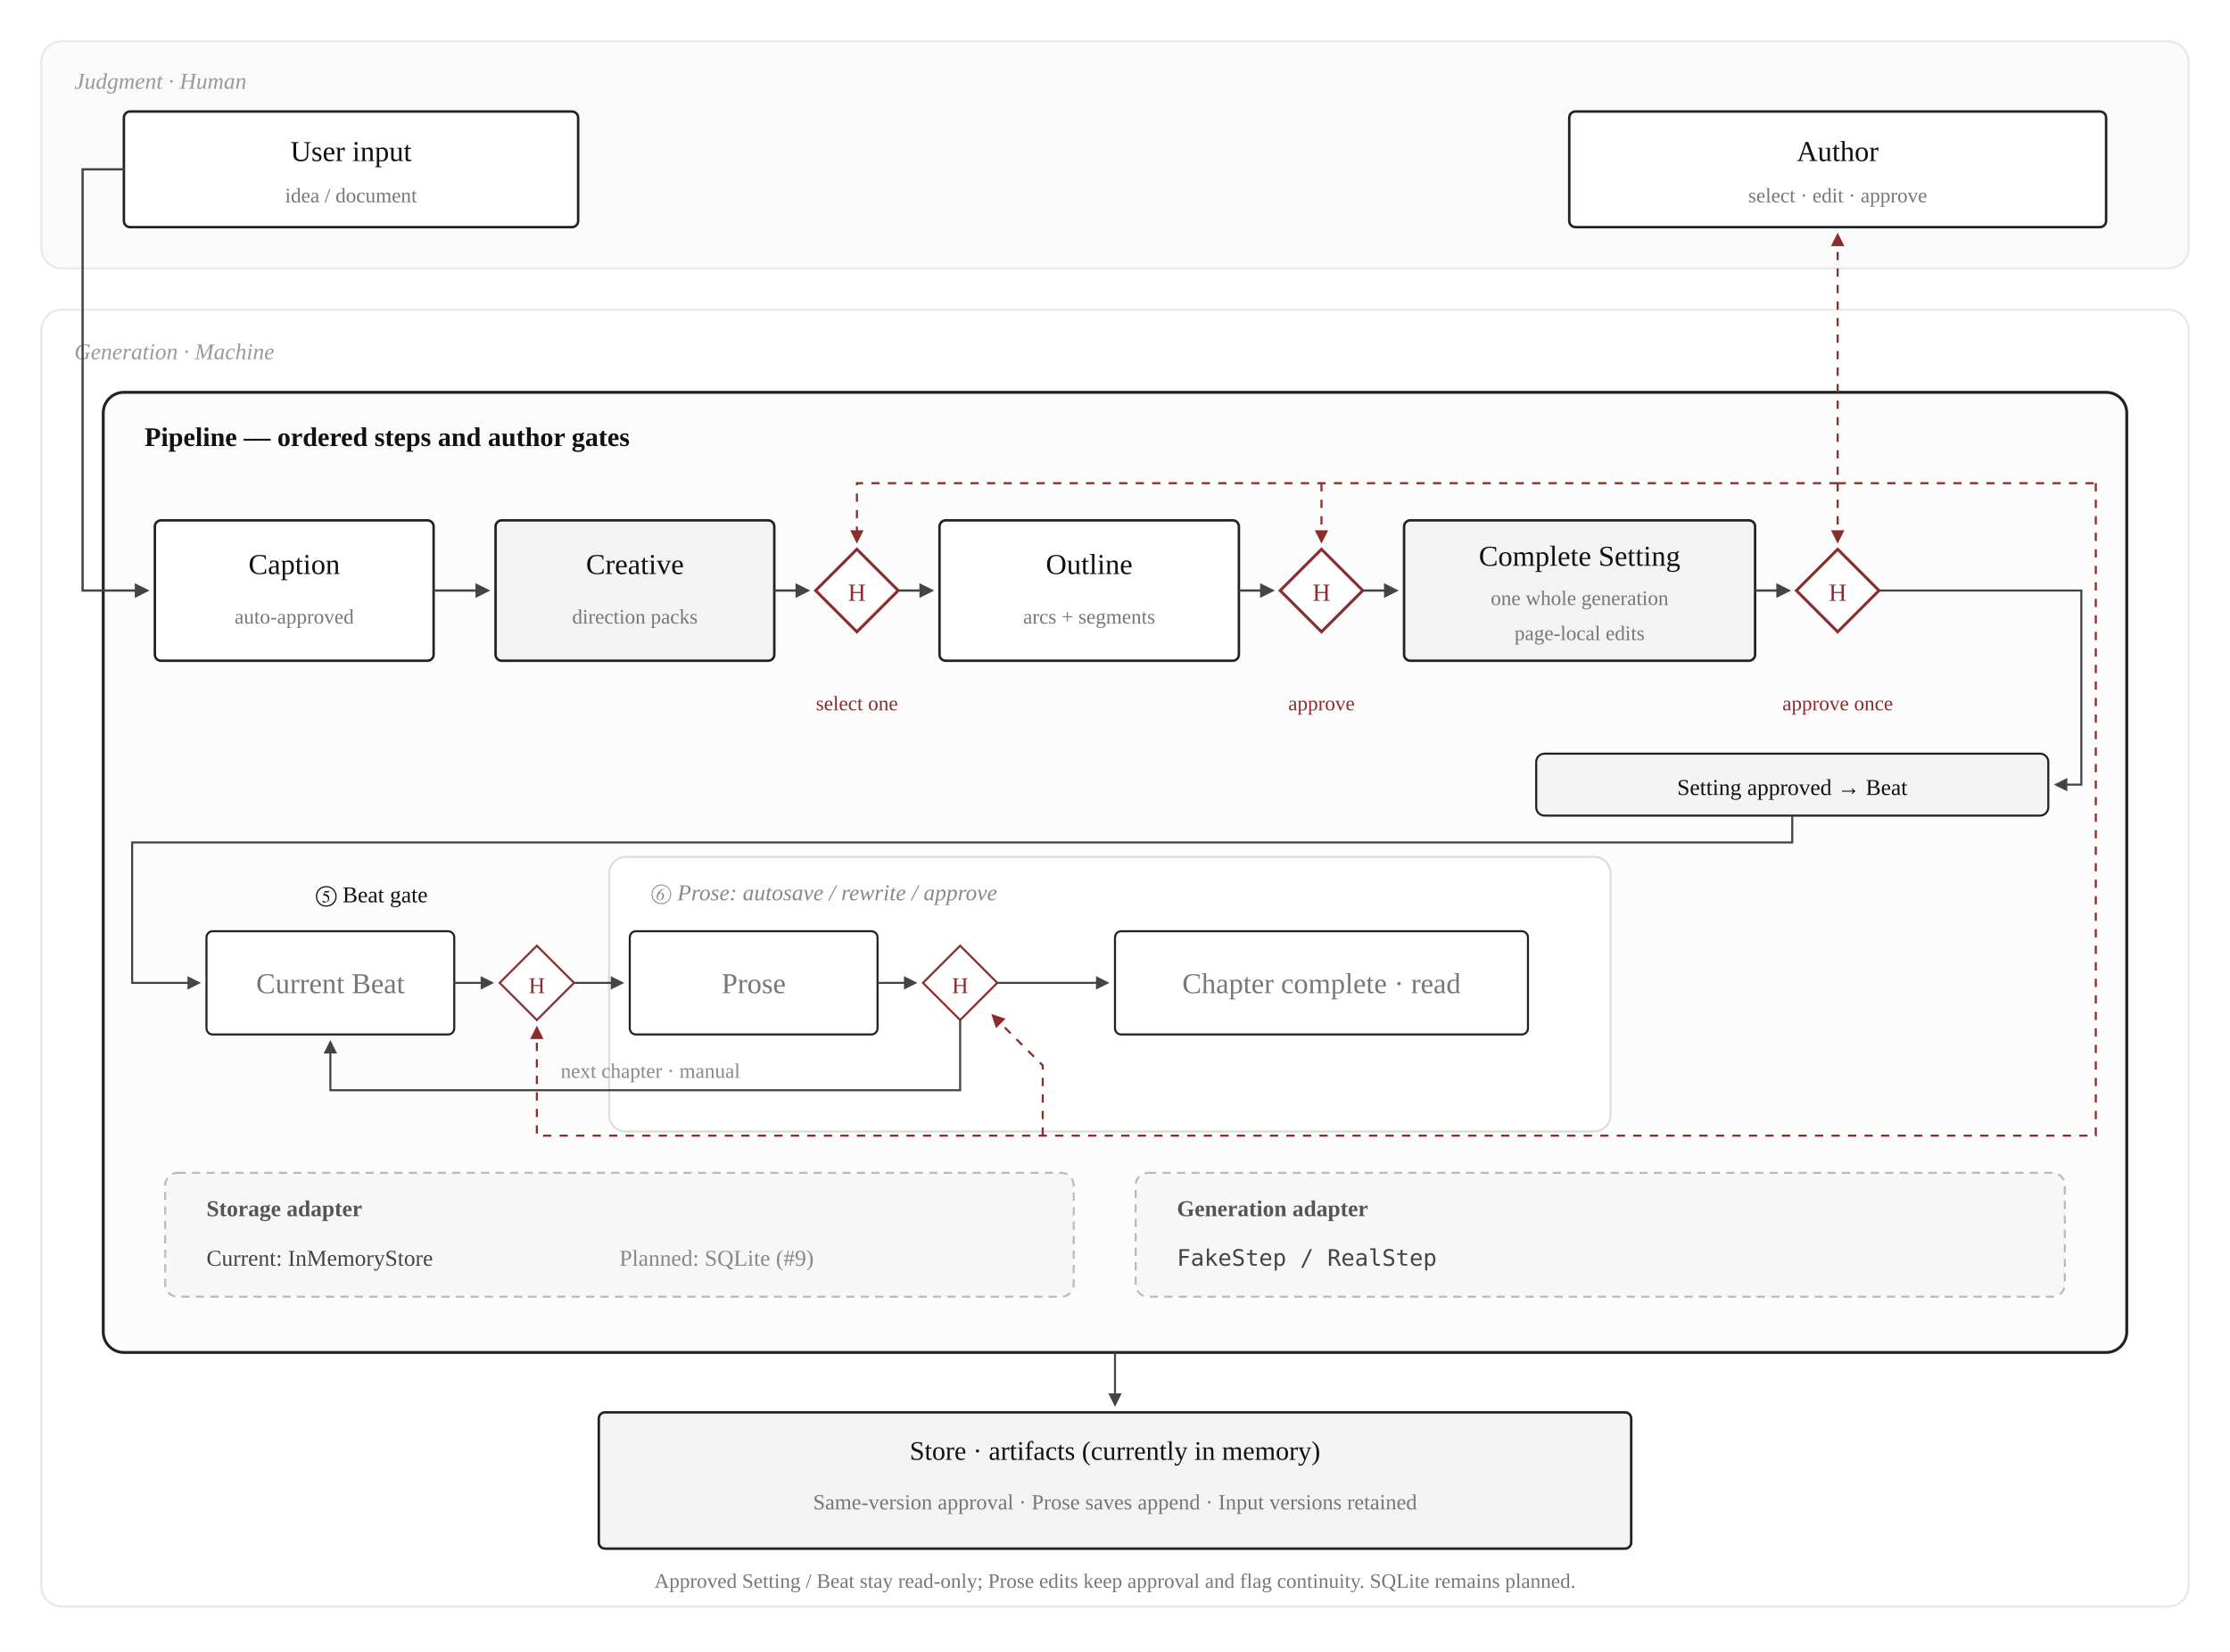
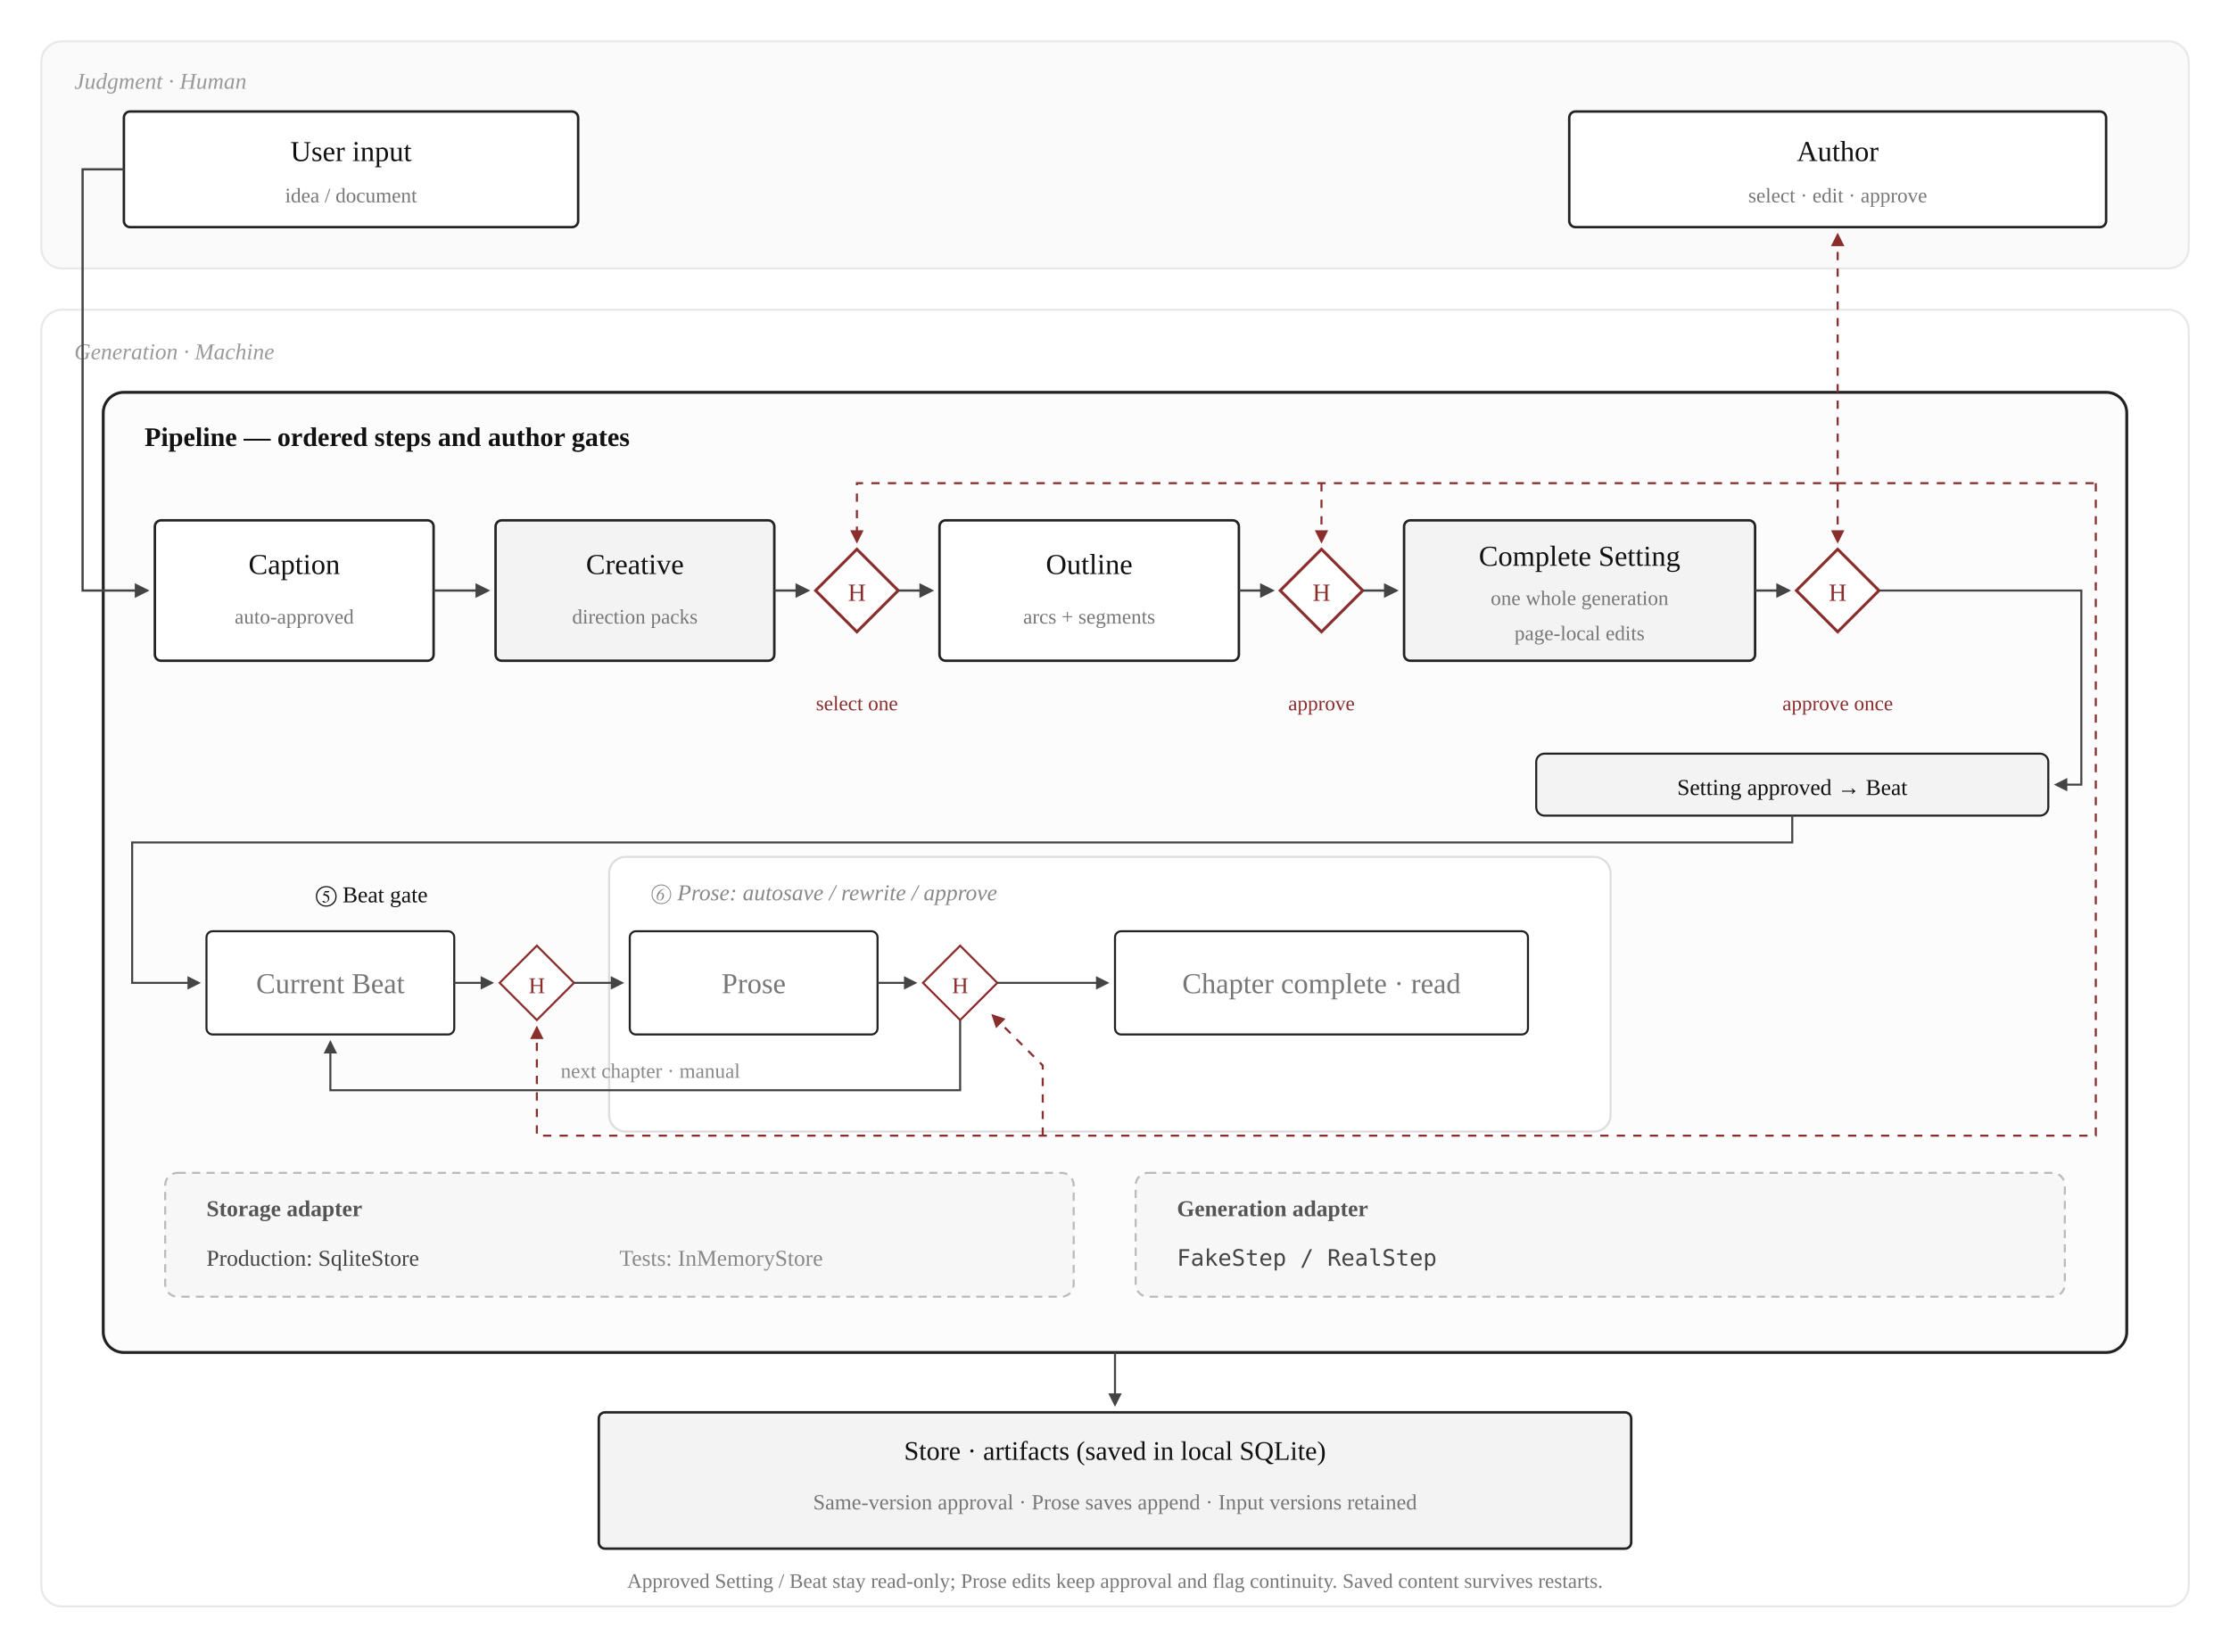
<svg xmlns="http://www.w3.org/2000/svg" width="1080" height="800" viewBox="0 0 1080 800" role="img" aria-labelledby="workflow-title workflow-desc" font-family="Georgia, 'Times New Roman', serif">
  <defs>
    <marker id="arrow" viewBox="0 0 10 10" refX="8" refY="5" markerWidth="6.5" markerHeight="6.5" orient="auto-start-reverse">
      <path d="M 0 0 L 10 5 L 0 10 z" fill="#444444" />
    </marker>
    <marker id="author-arrow" viewBox="0 0 10 10" refX="8" refY="5" markerWidth="6.5" markerHeight="6.5" orient="auto-start-reverse">
      <path d="M 0 0 L 10 5 L 0 10 z" fill="#8a2d2d" />
    </marker>
  </defs>
  <rect x="0" y="0" width="1080" height="800" fill="#ffffff" />
  <rect x="20" y="20" width="1040" height="110" rx="10" fill="#fafafa" stroke="#e8e8e8" />
  <text x="36" y="43" font-size="11" font-style="italic" fill="#999999">Judgment · Human</text>
  <rect x="60" y="54" width="220" height="56" rx="3" fill="#ffffff" stroke="#222222" stroke-width="1.2" />
  <text x="170" y="78" text-anchor="middle" font-size="14" fill="#111111">User input</text>
  <text x="170" y="98" text-anchor="middle" font-size="10" fill="#777777">idea / document</text>
  <rect x="760" y="54" width="260" height="56" rx="3" fill="#ffffff" stroke="#222222" stroke-width="1.2" />
  <text x="890" y="78" text-anchor="middle" font-size="14" fill="#111111">Author</text>
  <text x="890" y="98" text-anchor="middle" font-size="10" fill="#777777">select · edit · approve</text>
  <rect x="20" y="150" width="1040" height="628" rx="10" fill="#ffffff" stroke="#e8e8e8" />
  <text x="36" y="174" font-size="11" font-style="italic" fill="#999999">Generation · Machine</text>
  <rect x="50" y="190" width="980" height="465" rx="10" fill="#fcfcfc" stroke="#222222" stroke-width="1.4" />
  <text x="70" y="216" font-size="13" font-weight="600" fill="#111111">Pipeline — ordered steps and author gates</text>
  <rect x="75" y="252" width="135" height="68" rx="3" fill="#ffffff" stroke="#222222" stroke-width="1.2" />
  <text x="142.5" y="278" text-anchor="middle" font-size="14" fill="#111111">Caption</text>
  <text x="142.5" y="302" text-anchor="middle" font-size="10" fill="#777777">auto-approved</text>
  <rect x="240" y="252" width="135" height="68" rx="3" fill="#f3f3f3" stroke="#222222" stroke-width="1.2" />
  <text x="307.5" y="278" text-anchor="middle" font-size="14" fill="#111111">Creative</text>
  <text x="307.5" y="302" text-anchor="middle" font-size="10" fill="#777777">direction packs</text>
  <polygon points="415,266 435,286 415,306 395,286" fill="#ffffff" stroke="#8a2d2d" stroke-width="1.4" />
  <text x="415" y="291" text-anchor="middle" font-size="12" fill="#8a2d2d">H</text>
  <text x="415" y="344" text-anchor="middle" font-size="10" fill="#8a2d2d">select one</text>
  <rect x="455" y="252" width="145" height="68" rx="3" fill="#ffffff" stroke="#222222" stroke-width="1.2" />
  <text x="527.5" y="278" text-anchor="middle" font-size="14" fill="#111111">Outline</text>
  <text x="527.5" y="302" text-anchor="middle" font-size="10" fill="#777777">arcs + segments</text>
  <polygon points="640,266 660,286 640,306 620,286" fill="#ffffff" stroke="#8a2d2d" stroke-width="1.4" />
  <text x="640" y="291" text-anchor="middle" font-size="12" fill="#8a2d2d">H</text>
  <text x="640" y="344" text-anchor="middle" font-size="10" fill="#8a2d2d">approve</text>
  <rect x="680" y="252" width="170" height="68" rx="3" fill="#f3f3f3" stroke="#222222" stroke-width="1.2" />
  <text x="765" y="274" text-anchor="middle" font-size="14" fill="#111111">Complete Setting</text>
  <text x="765" y="293" text-anchor="middle" font-size="10" fill="#777777">one whole generation</text>
  <text x="765" y="310" text-anchor="middle" font-size="10" fill="#777777">page-local edits</text>
  <polygon points="890,266 910,286 890,306 870,286" fill="#ffffff" stroke="#8a2d2d" stroke-width="1.4" />
  <text x="890" y="291" text-anchor="middle" font-size="12" fill="#8a2d2d">H</text>
  <text x="890" y="344" text-anchor="middle" font-size="10" fill="#8a2d2d">approve once</text>
  <g stroke="#444444" stroke-width="1.1" marker-end="url(#arrow)">
    <line x1="210" y1="286" x2="236" y2="286" />
    <line x1="375" y1="286" x2="391" y2="286" />
    <line x1="435" y1="286" x2="451" y2="286" />
    <line x1="600" y1="286" x2="616" y2="286" />
    <line x1="660" y1="286" x2="676" y2="286" />
    <line x1="850" y1="286" x2="866" y2="286" />
  </g>
  <path d="M 60 82 H 40 V 286 H 71" fill="none" stroke="#444444" stroke-width="1.1" marker-end="url(#arrow)" />
  <path d="M 890 114 V 234 H 415 V 262" fill="none" stroke="#8a2d2d" stroke-dasharray="4 4" marker-start="url(#author-arrow)" marker-end="url(#author-arrow)" />
  <line x1="640" y1="234" x2="640" y2="262" stroke="#8a2d2d" stroke-dasharray="4 4" marker-end="url(#author-arrow)" />
  <line x1="890" y1="234" x2="890" y2="262" stroke="#8a2d2d" stroke-dasharray="4 4" marker-end="url(#author-arrow)" />
  <path d="M 910 286 H 1008 V 380 H 996" fill="none" stroke="#444444" marker-end="url(#arrow)" />
  <rect x="744" y="365" width="248" height="30" rx="4" fill="#f3f3f3" stroke="#222222" />
  <text x="868" y="385" text-anchor="middle" font-size="11" fill="#111111">Setting approved → Beat</text>
  <text x="180" y="437" text-anchor="middle" font-size="11" fill="#111111">⑤ Beat gate</text>
  <path d="M 1015 234 V 550 H 260 V 498" fill="none" stroke="#8a2d2d" stroke-dasharray="4 4" marker-end="url(#author-arrow)" />
  <path d="M 890 234 H 1015" fill="none" stroke="#8a2d2d" stroke-dasharray="4 4" />
  <rect x="295" y="415" width="485" height="133" rx="8" fill="#ffffff" stroke="#dddddd" />
  <text x="315" y="436" font-size="11" font-style="italic" fill="#888888">⑥ Prose: autosave / rewrite / approve</text>
  <path d="M 868 395 V 408 H 64 V 476 H 96" fill="none" stroke="#444444" marker-end="url(#arrow)" />
  <rect x="100" y="451" width="120" height="50" rx="3" fill="#ffffff" stroke="#222222" />
  <text x="160" y="481" text-anchor="middle" font-size="14" fill="#777777">Current Beat</text>
  <polygon points="260,458 278,476 260,494 242,476" fill="#ffffff" stroke="#8a2d2d" />
  <text x="260" y="481" text-anchor="middle" font-size="11" fill="#8a2d2d">H</text>
  <rect x="305" y="451" width="120" height="50" rx="3" fill="#ffffff" stroke="#222222" />
  <text x="365" y="481" text-anchor="middle" font-size="14" fill="#777777">Prose</text>
  <polygon points="465,458 483,476 465,494 447,476" fill="#ffffff" stroke="#8a2d2d" />
  <text x="465" y="481" text-anchor="middle" font-size="11" fill="#8a2d2d">H</text>
  <rect x="540" y="451" width="200" height="50" rx="3" fill="#ffffff" stroke="#222222" />
  <text x="640" y="481" text-anchor="middle" font-size="14" fill="#777777">Chapter complete · read</text>
  <g stroke="#888888" stroke-dasharray="4 4" marker-end="url(#arrow)">
    <line x1="220" y1="476" x2="238" y2="476" stroke="#444444" stroke-dasharray="none" />
    <line x1="278" y1="476" x2="301" y2="476" stroke="#444444" stroke-dasharray="none" />
    <line x1="425" y1="476" x2="443" y2="476" stroke="#444444" stroke-dasharray="none" />
    <line x1="483" y1="476" x2="536" y2="476" stroke="#444444" stroke-dasharray="none" />
    <path d="M 465 494 V 528 H 160 V 505" fill="none" stroke="#444444" stroke-dasharray="none" />
  </g>
  <path d="M 505 550 V 516 L 481 492" fill="none" stroke="#8a2d2d" stroke-dasharray="4 4" marker-end="url(#author-arrow)" />
  <text x="315" y="522" text-anchor="middle" font-size="10" fill="#888888">next chapter · manual</text>
  <rect x="80" y="568" width="440" height="60" rx="6" fill="#f7f7f7" stroke="#bbbbbb" stroke-dasharray="4 3" />
  <text x="100" y="589" font-size="11" font-weight="600" fill="#555555">Storage adapter</text>
-   <text x="100" y="613" font-size="11" fill="#444444">Current: InMemoryStore</text>
-   <text x="300" y="613" font-size="11" fill="#888888">Planned: SQLite (#9)</text>
+   <text x="100" y="613" font-size="11" fill="#444444">Production: SqliteStore</text>
+   <text x="300" y="613" font-size="11" fill="#888888">Tests: InMemoryStore</text>
  <rect x="550" y="568" width="450" height="60" rx="6" fill="#f7f7f7" stroke="#bbbbbb" stroke-dasharray="4 3" />
  <text x="570" y="589" font-size="11" font-weight="600" fill="#555555">Generation adapter</text>
  <text x="570" y="613" font-size="11" fill="#444444" font-family="'SF Mono', Menlo, monospace">FakeStep / RealStep</text>
  <line x1="540" y1="655" x2="540" y2="680" stroke="#444444" marker-end="url(#arrow)" />
  <rect x="290" y="684" width="500" height="66" rx="3" fill="#f3f3f3" stroke="#222222" stroke-width="1.2" />
-   <text x="540" y="707" text-anchor="middle" font-size="13" fill="#111111">Store · artifacts (currently in memory)</text>
+   <text x="540" y="707" text-anchor="middle" font-size="13" fill="#111111">Store · artifacts (saved in local SQLite)</text>
  <text x="540" y="731" text-anchor="middle" font-size="10.5" fill="#777777">Same-version approval · Prose saves append · Input versions retained</text>
-   <text x="540" y="769" text-anchor="middle" font-size="10" fill="#777777">Approved Setting / Beat stay read-only; Prose edits keep approval and flag continuity. SQLite remains planned.</text>
+   <text x="540" y="769" text-anchor="middle" font-size="10" fill="#777777">Approved Setting / Beat stay read-only; Prose edits keep approval and flag continuity. Saved content survives restarts.</text>
</svg>
